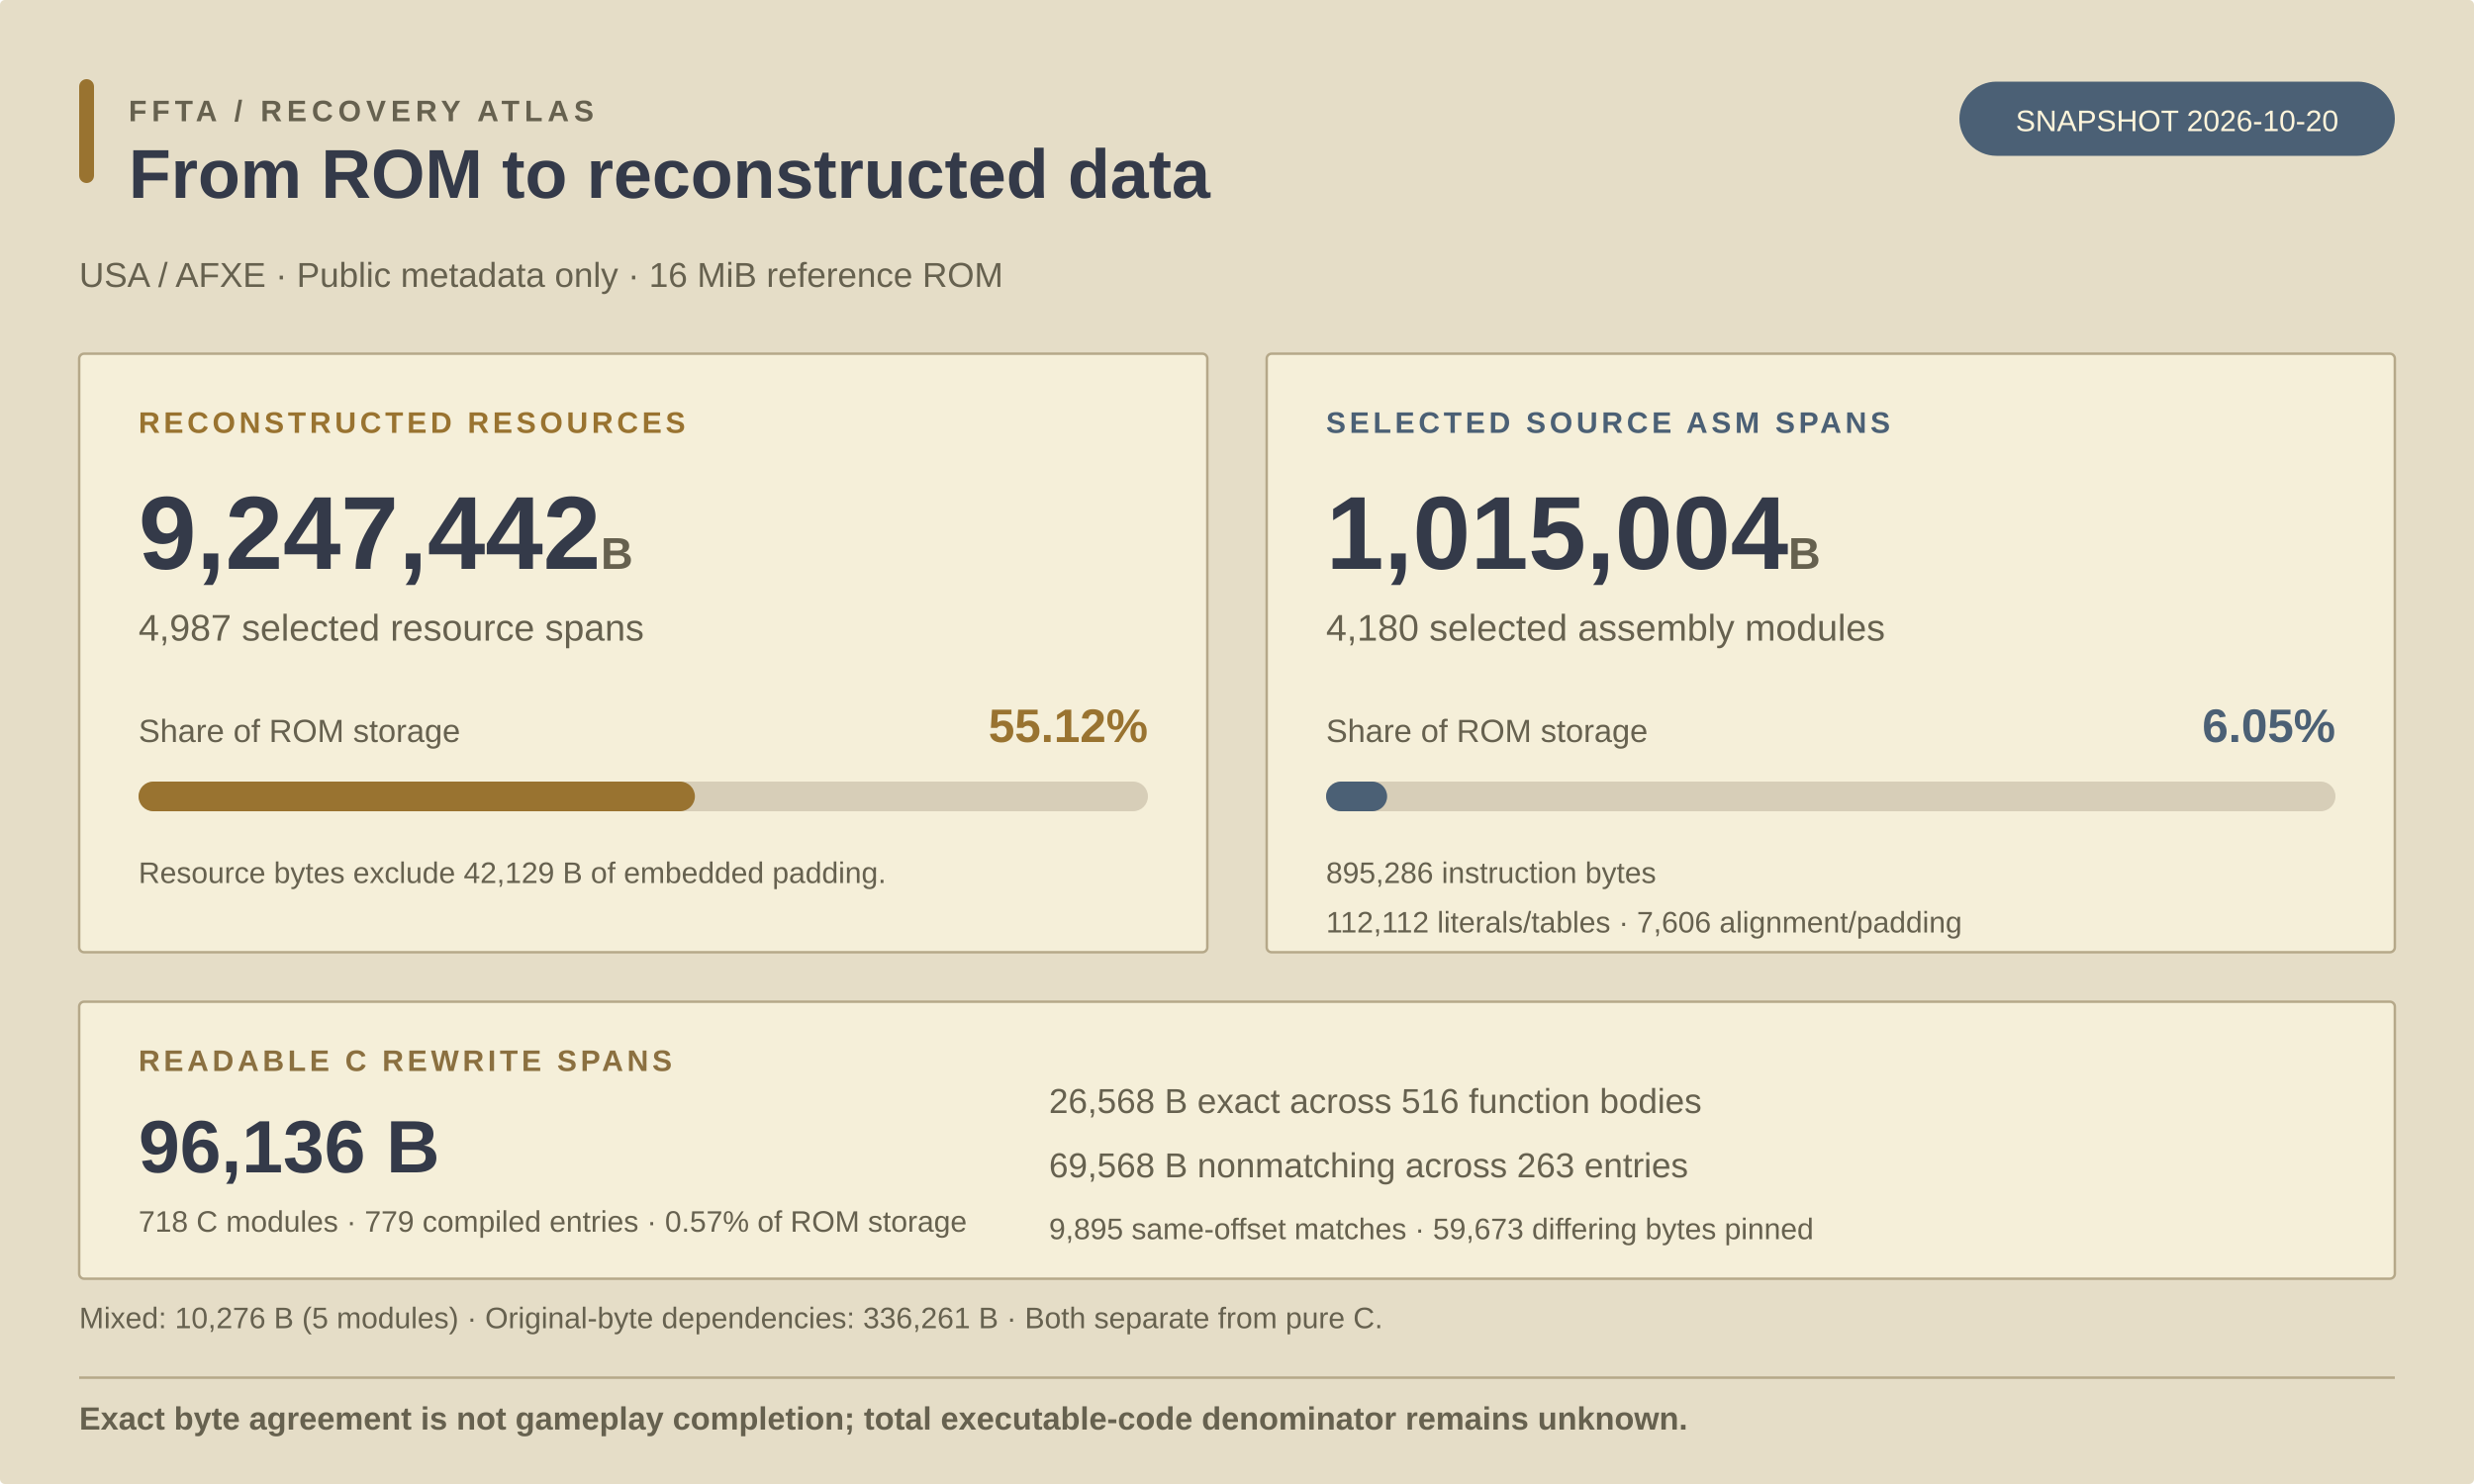
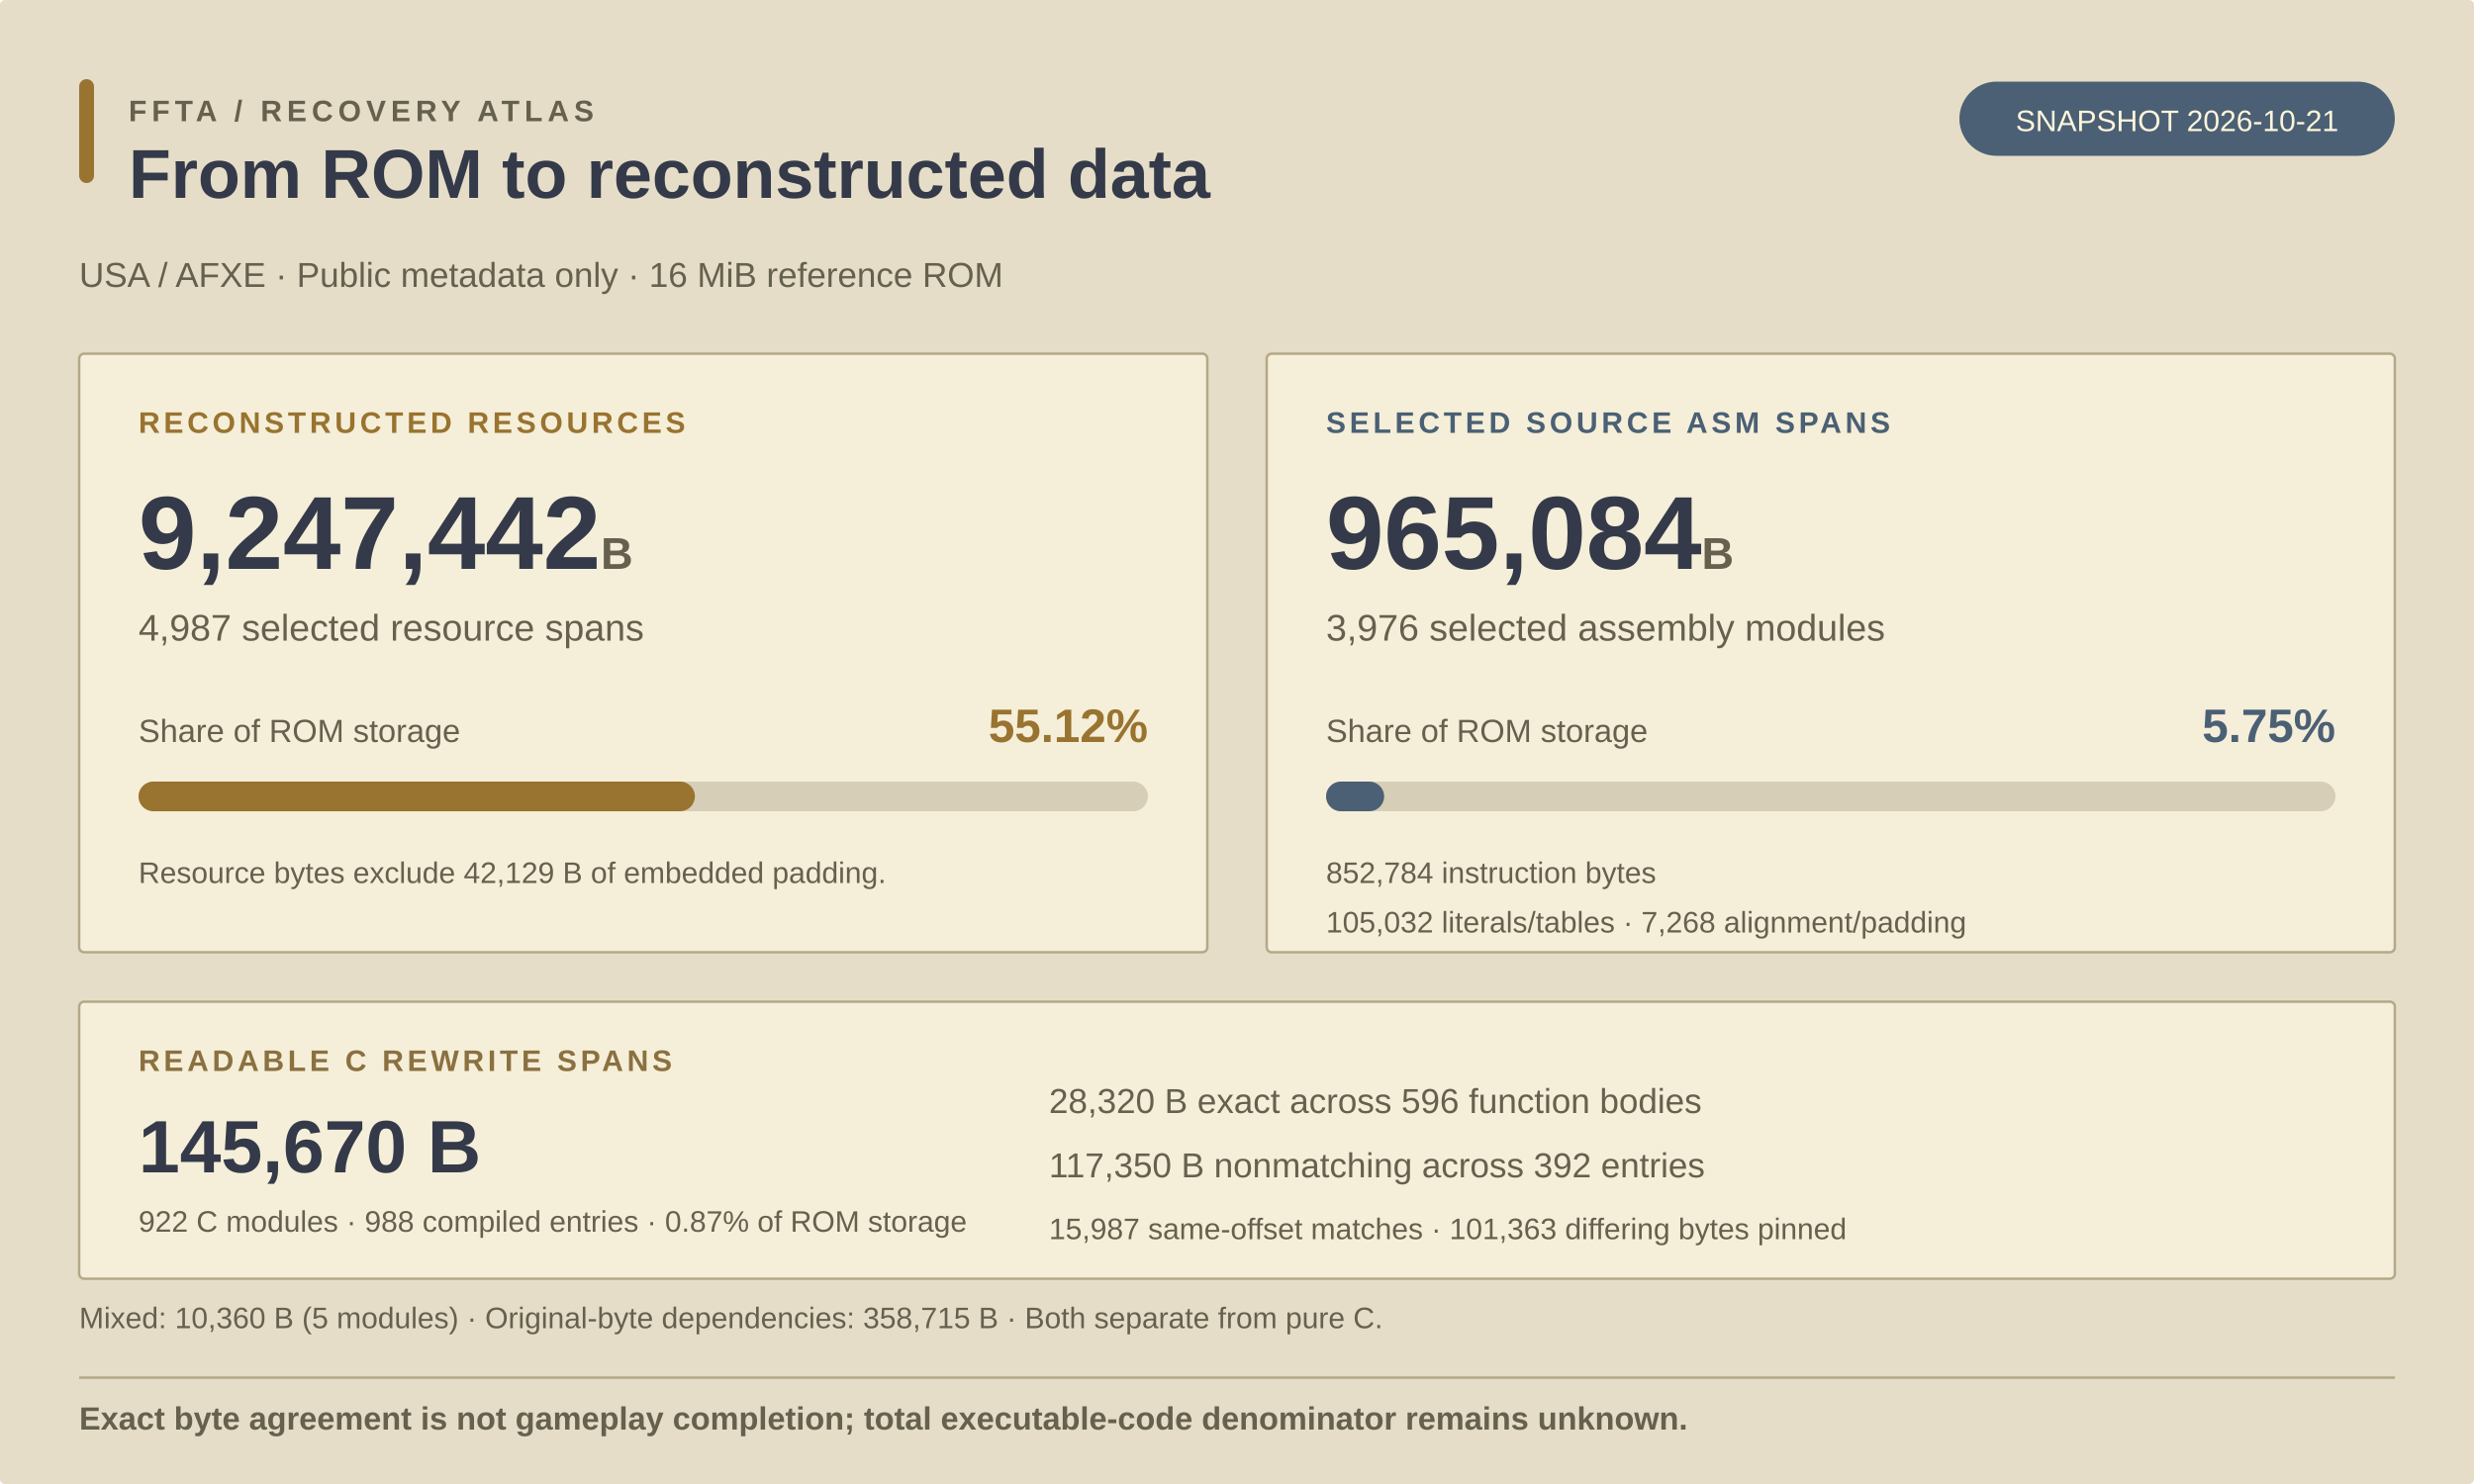
<svg xmlns="http://www.w3.org/2000/svg" width="1000" height="600" viewBox="0 0 1000 600" role="img" aria-labelledby="title desc">
  <rect width="1000" height="600" rx="2" fill="#e5ddc7" />
  <g font-family="Arial, Helvetica, sans-serif">
    <rect x="32" y="32" width="6" height="42" rx="3" fill="#997330" />
    <text x="52" y="49" fill="#66614f" font-size="12" font-weight="700" letter-spacing="2">FFTA / RECOVERY ATLAS</text>
    <text x="52" y="80" fill="#343a49" font-size="28" font-weight="700">From ROM to reconstructed data</text>
    <rect x="792" y="33" width="176" height="30" rx="15" fill="#4b6075" />
-     <text x="880" y="53" text-anchor="middle" fill="#fff5db" font-size="12">SNAPSHOT 2026-10-20</text>
+     <text x="880" y="53" text-anchor="middle" fill="#fff5db" font-size="12">SNAPSHOT 2026-10-21</text>
    <text x="32" y="116" fill="#66614f" font-size="14">USA / AFXE   ·   Public metadata only   ·   16 MiB reference ROM</text>
    <rect x="32" y="143" width="456" height="242" rx="2" fill="#f5efd9" stroke="#b5a889" />
    <rect x="512" y="143" width="456" height="242" rx="2" fill="#f5efd9" stroke="#b5a889" />
    <text x="56" y="175" fill="#997330" font-size="12" font-weight="700" letter-spacing="1.5">RECONSTRUCTED RESOURCES</text>
    <text x="56" y="230" fill="#343a49" font-size="42" font-weight="700">9,247,442<tspan font-size="18" fill="#66614f"> B</tspan>
    </text>
    <text x="56" y="259" fill="#66614f" font-size="15">4,987 selected resource spans</text>
    <text x="56" y="300" fill="#66614f" font-size="13">Share of ROM storage</text>
    <text x="464" y="300" fill="#997330" font-size="19" font-weight="700" text-anchor="end">55.12%</text>
    <rect x="56" y="316" width="408" height="12" rx="6" fill="#d7ceb8" />
    <rect x="56" y="316" width="224.886" height="12" rx="6" fill="#997330" />
    <text x="56" y="357" fill="#66614f" font-size="12">Resource bytes exclude 42,129 B of embedded padding.</text>
    <text x="536" y="175" fill="#4b6075" font-size="12" font-weight="700" letter-spacing="1.5">SELECTED SOURCE ASM SPANS</text>
-     <text x="536" y="230" fill="#343a49" font-size="42" font-weight="700">1,015,004<tspan font-size="18" fill="#66614f"> B</tspan>
+     <text x="536" y="230" fill="#343a49" font-size="42" font-weight="700">965,084<tspan font-size="18" fill="#66614f"> B</tspan>
    </text>
-     <text x="536" y="259" fill="#66614f" font-size="15">4,180 selected assembly modules</text>
+     <text x="536" y="259" fill="#66614f" font-size="15">3,976 selected assembly modules</text>
    <text x="536" y="300" fill="#66614f" font-size="13">Share of ROM storage</text>
-     <text x="944" y="300" fill="#4b6075" font-size="19" font-weight="700" text-anchor="end">6.05%</text>
+     <text x="944" y="300" fill="#4b6075" font-size="19" font-weight="700" text-anchor="end">5.75%</text>
    <rect x="536" y="316" width="408" height="12" rx="6" fill="#d7ceb8" />
-     <rect x="536" y="316" width="24.684" height="12" rx="6" fill="#4b6075" />
-     <text x="536" y="357" fill="#66614f" font-size="12">895,286 instruction bytes</text>
-     <text x="536" y="377" fill="#66614f" font-size="12">112,112 literals/tables · 7,606 alignment/padding</text>
+     <rect x="536" y="316" width="23.470" height="12" rx="6" fill="#4b6075" />
+     <text x="536" y="357" fill="#66614f" font-size="12">852,784 instruction bytes</text>
+     <text x="536" y="377" fill="#66614f" font-size="12">105,032 literals/tables · 7,268 alignment/padding</text>
    <rect x="32" y="405" width="936" height="112" rx="2" fill="#f5efd9" stroke="#b5a889" />
    <text x="56" y="433" fill="#8b7040" font-size="12" font-weight="700" letter-spacing="1.5">READABLE C REWRITE SPANS</text>
-     <text x="56" y="474" fill="#343a49" font-size="30" font-weight="700">96,136 B</text>
-     <text x="56" y="498" fill="#66614f" font-size="12">718 C modules · 779 compiled entries · 0.57% of ROM storage</text>
-     <text x="424" y="450" fill="#66614f" font-size="14">26,568 B exact across 516 function bodies</text>
-     <text x="424" y="476" fill="#66614f" font-size="14">69,568 B nonmatching across 263 entries</text>
-     <text x="424" y="501" fill="#66614f" font-size="12">9,895 same-offset matches · 59,673 differing bytes pinned</text>
-     <text x="32" y="537" fill="#66614f" font-size="12">Mixed: 10,276 B (5 modules) · Original-byte dependencies: 336,261 B · Both separate from pure C.</text>
+     <text x="56" y="474" fill="#343a49" font-size="30" font-weight="700">145,670 B</text>
+     <text x="56" y="498" fill="#66614f" font-size="12">922 C modules · 988 compiled entries · 0.87% of ROM storage</text>
+     <text x="424" y="450" fill="#66614f" font-size="14">28,320 B exact across 596 function bodies</text>
+     <text x="424" y="476" fill="#66614f" font-size="14">117,350 B nonmatching across 392 entries</text>
+     <text x="424" y="501" fill="#66614f" font-size="12">15,987 same-offset matches · 101,363 differing bytes pinned</text>
+     <text x="32" y="537" fill="#66614f" font-size="12">Mixed: 10,360 B (5 modules) · Original-byte dependencies: 358,715 B · Both separate from pure C.</text>
    <line x1="32" y1="557" x2="968" y2="557" stroke="#b5a889" />
    <text x="32" y="578" fill="#66614f" font-size="13" font-weight="700">Exact byte agreement is not gameplay completion; total executable-code denominator remains unknown.</text>
  </g>
</svg>
